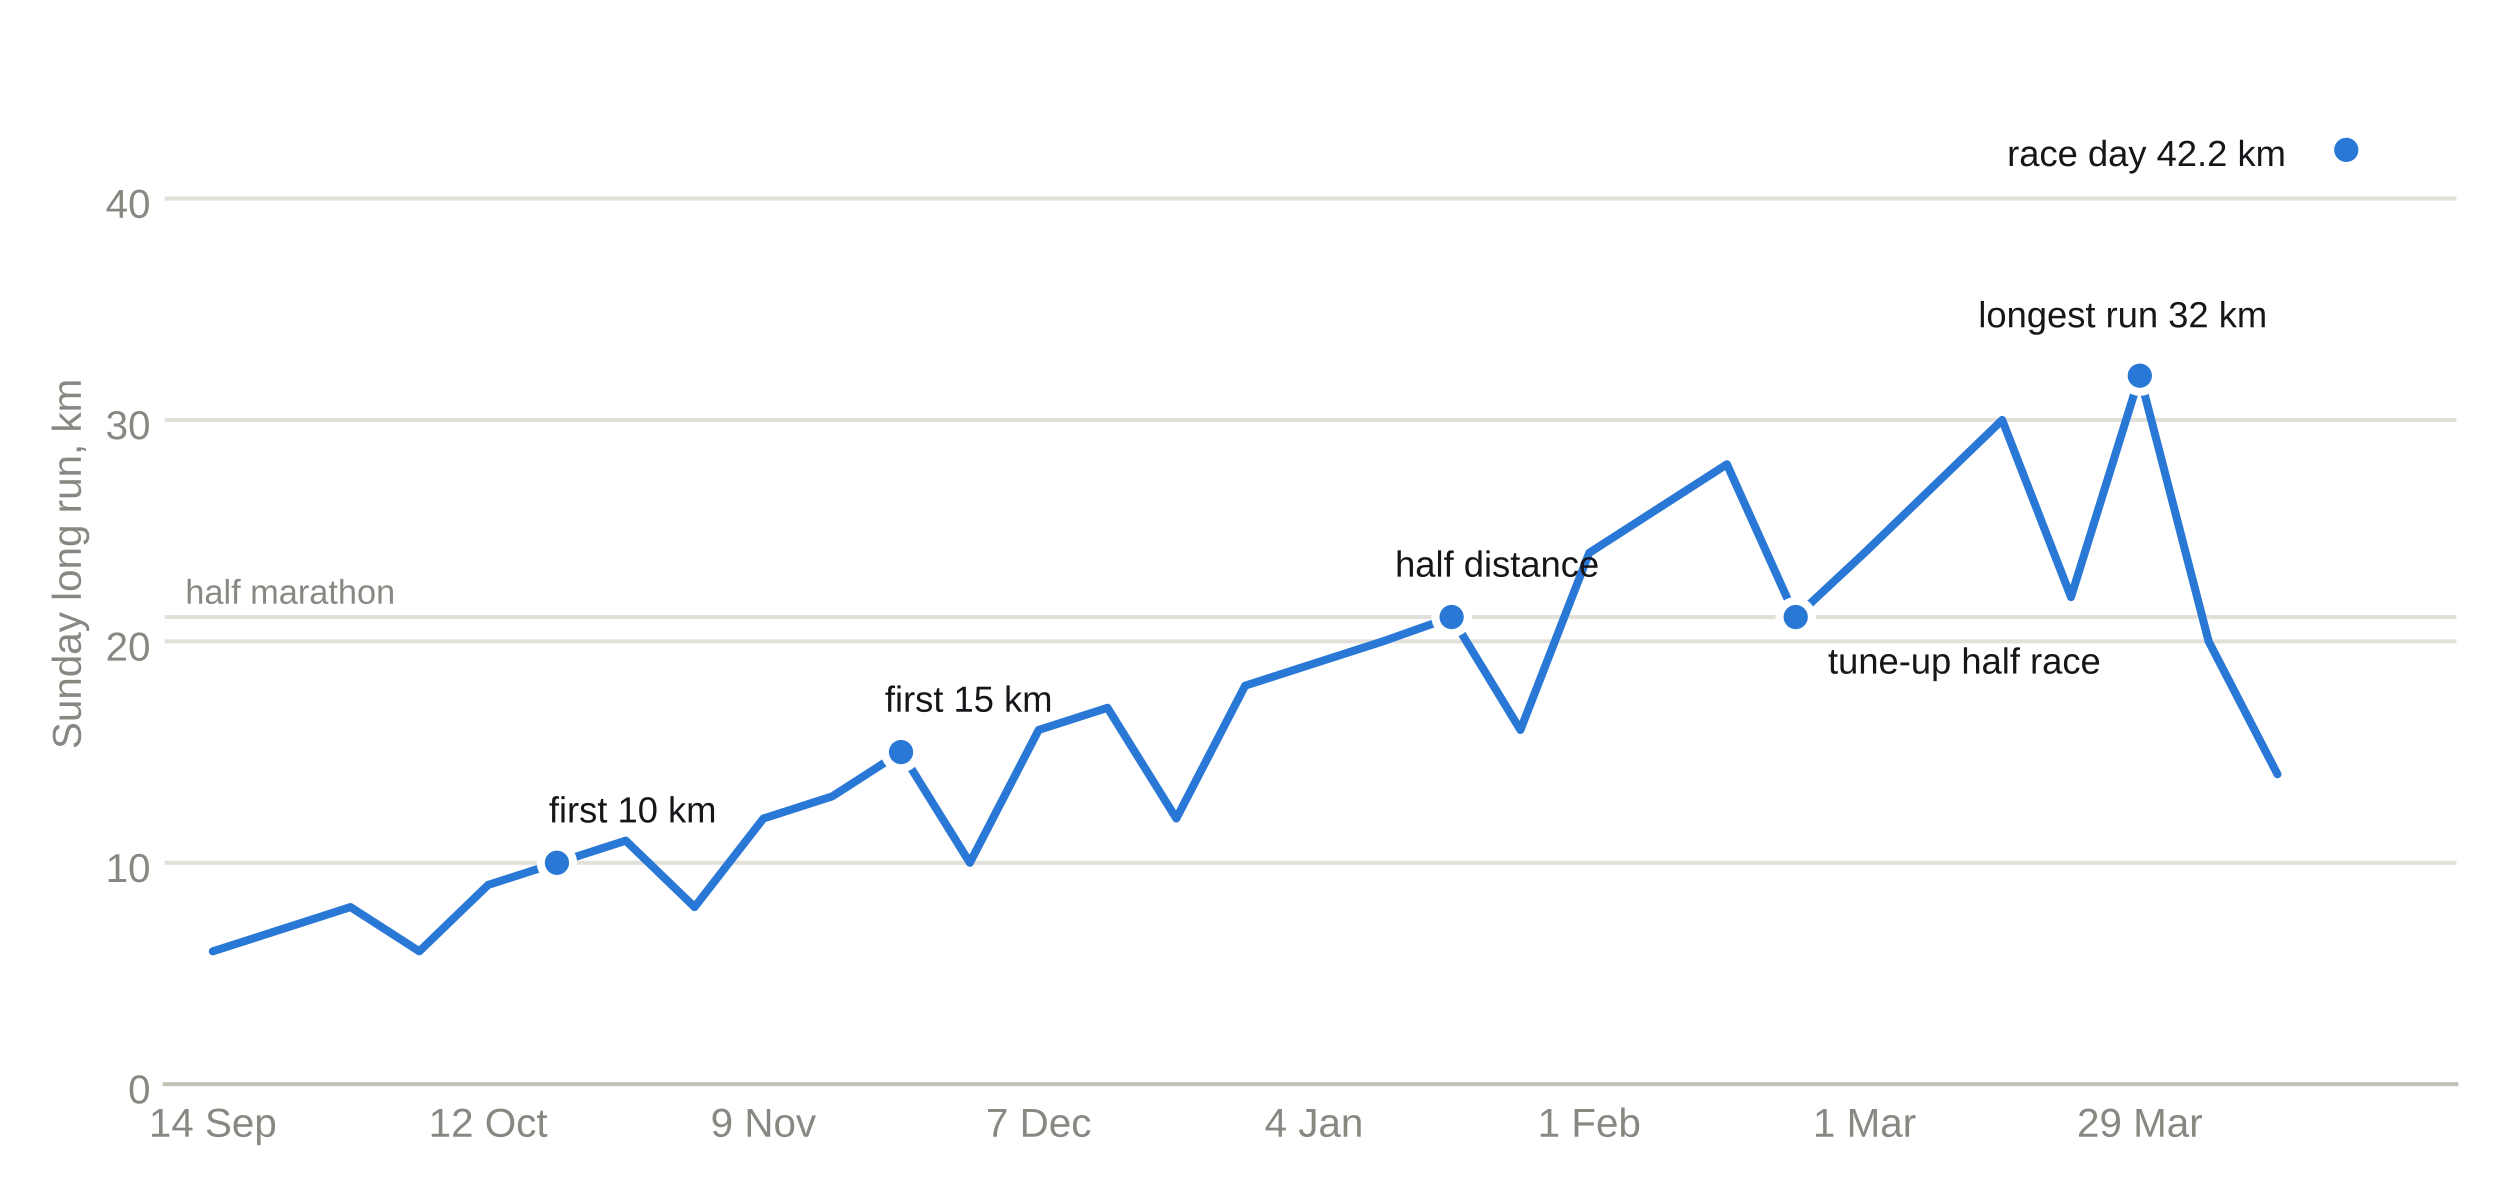
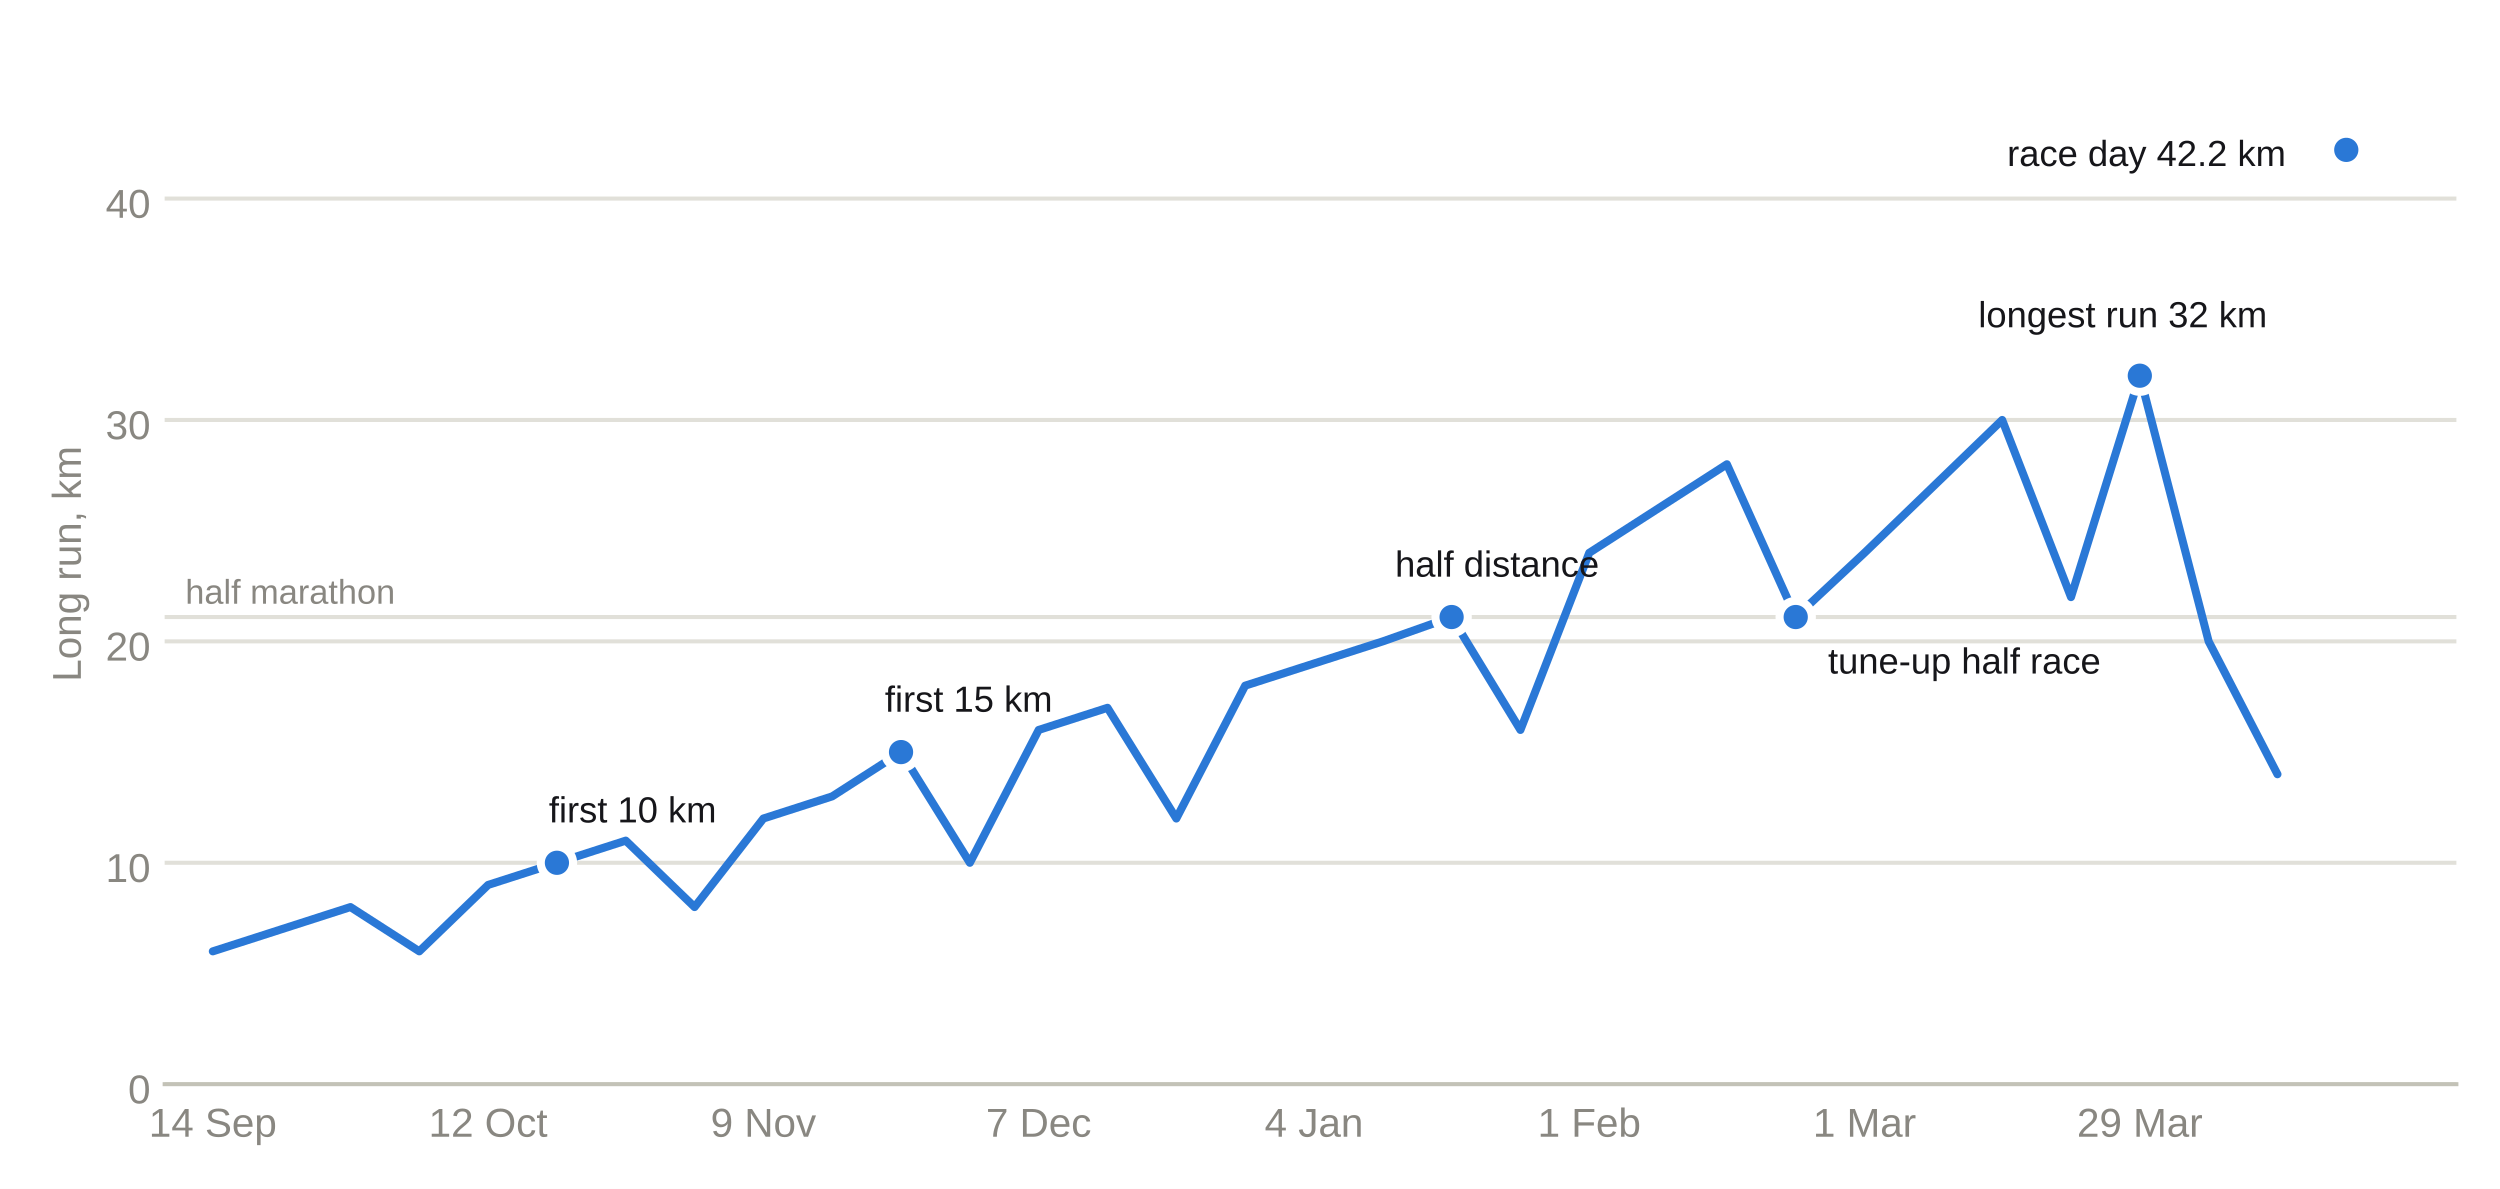
<svg xmlns="http://www.w3.org/2000/svg" xmlns:xlink="http://www.w3.org/1999/xlink" width="619.2pt" height="294.48pt" viewBox="0 0 619.2 294.48" version="1.1">
  <defs>
    <style type="text/css">*{stroke-linejoin: round; stroke-linecap: butt}</style>
  </defs>
  <g id="figure_1">
    <g id="patch_1">
      <path d="M 0 294.48  L 619.2 294.48  L 619.2 0  L 0 0  z " style="fill: #ffffff" />
    </g>
    <g id="axes_1">
      <g id="patch_2">
        <path d="M 40.78 268.53  L 608.4 268.53  L 608.4 10.8  L 40.78 10.8  z " style="fill: #ffffff" />
      </g>
      <g id="matplotlib.axis_1">
        <g id="xtick_1">
          <g id="line2d_1" />
          <g id="text_1">
            <text style="font-size: 10px; font-family: 'Helvetica Neue', 'Arial', 'DejaVu Sans', 'Bitstream Vera Sans', 'Computer Modern Sans Serif', 'Lucida Grande', 'Verdana', 'Geneva', 'Lucid', 'Helvetica', 'Avant Garde', sans-serif; text-anchor: middle; fill: #898781" x="52.712" y="281.55" transform="rotate(-0 52.71195 281.55)">14 Sep</text>
          </g>
        </g>
        <g id="xtick_2">
          <g id="line2d_2" />
          <g id="text_2">
            <text style="font-size: 10px; font-family: 'Helvetica Neue', 'Arial', 'DejaVu Sans', 'Bitstream Vera Sans', 'Computer Modern Sans Serif', 'Lucida Grande', 'Verdana', 'Geneva', 'Lucid', 'Helvetica', 'Avant Garde', sans-serif; text-anchor: middle; fill: #898781" x="120.895" y="281.55" transform="rotate(-0 120.8945 281.55)">12 Oct</text>
          </g>
        </g>
        <g id="xtick_3">
          <g id="line2d_3" />
          <g id="text_3">
            <text style="font-size: 10px; font-family: 'Helvetica Neue', 'Arial', 'DejaVu Sans', 'Bitstream Vera Sans', 'Computer Modern Sans Serif', 'Lucida Grande', 'Verdana', 'Geneva', 'Lucid', 'Helvetica', 'Avant Garde', sans-serif; text-anchor: middle; fill: #898781" x="189.077" y="281.55" transform="rotate(-0 189.0771 281.55)">9 Nov</text>
          </g>
        </g>
        <g id="xtick_4">
          <g id="line2d_4" />
          <g id="text_4">
            <text style="font-size: 10px; font-family: 'Helvetica Neue', 'Arial', 'DejaVu Sans', 'Bitstream Vera Sans', 'Computer Modern Sans Serif', 'Lucida Grande', 'Verdana', 'Geneva', 'Lucid', 'Helvetica', 'Avant Garde', sans-serif; text-anchor: middle; fill: #898781" x="257.26" y="281.55" transform="rotate(-0 257.2597 281.55)">7 Dec</text>
          </g>
        </g>
        <g id="xtick_5">
          <g id="line2d_5" />
          <g id="text_5">
            <text style="font-size: 10px; font-family: 'Helvetica Neue', 'Arial', 'DejaVu Sans', 'Bitstream Vera Sans', 'Computer Modern Sans Serif', 'Lucida Grande', 'Verdana', 'Geneva', 'Lucid', 'Helvetica', 'Avant Garde', sans-serif; text-anchor: middle; fill: #898781" x="325.442" y="281.55" transform="rotate(-0 325.4423 281.55)">4 Jan</text>
          </g>
        </g>
        <g id="xtick_6">
          <g id="line2d_6" />
          <g id="text_6">
            <text style="font-size: 10px; font-family: 'Helvetica Neue', 'Arial', 'DejaVu Sans', 'Bitstream Vera Sans', 'Computer Modern Sans Serif', 'Lucida Grande', 'Verdana', 'Geneva', 'Lucid', 'Helvetica', 'Avant Garde', sans-serif; text-anchor: middle; fill: #898781" x="393.625" y="281.55" transform="rotate(-0 393.6249 281.55)">1 Feb</text>
          </g>
        </g>
        <g id="xtick_7">
          <g id="line2d_7" />
          <g id="text_7">
            <text style="font-size: 10px; font-family: 'Helvetica Neue', 'Arial', 'DejaVu Sans', 'Bitstream Vera Sans', 'Computer Modern Sans Serif', 'Lucida Grande', 'Verdana', 'Geneva', 'Lucid', 'Helvetica', 'Avant Garde', sans-serif; text-anchor: middle; fill: #898781" x="461.807" y="281.55" transform="rotate(-0 461.8074 281.55)">1 Mar</text>
          </g>
        </g>
        <g id="xtick_8">
          <g id="line2d_8" />
          <g id="text_8">
            <text style="font-size: 10px; font-family: 'Helvetica Neue', 'Arial', 'DejaVu Sans', 'Bitstream Vera Sans', 'Computer Modern Sans Serif', 'Lucida Grande', 'Verdana', 'Geneva', 'Lucid', 'Helvetica', 'Avant Garde', sans-serif; text-anchor: middle; fill: #898781" x="529.99" y="281.55" transform="rotate(-0 529.99 281.55)">29 Mar</text>
          </g>
        </g>
      </g>
      <g id="matplotlib.axis_2">
        <g id="ytick_1">
          <g id="line2d_9">
-             <path d="M 40.78 268.53  L 608.4 268.53  " clip-path="url(#p79c1cf4b81)" style="fill: none; stroke: #e1e0d9; stroke-linecap: square" />
+             <path d="M 40.78 268.53  L 608.4 268.53  " clip-path="url(#p8382413f53)" style="fill: none; stroke: #e1e0d9; stroke-linecap: square" />
          </g>
          <g id="line2d_10" />
          <g id="text_9">
            <text style="font-size: 10px; font-family: 'Helvetica Neue', 'Arial', 'DejaVu Sans', 'Bitstream Vera Sans', 'Computer Modern Sans Serif', 'Lucida Grande', 'Verdana', 'Geneva', 'Lucid', 'Helvetica', 'Avant Garde', sans-serif; text-anchor: end; fill: #898781" x="37.28" y="273.29" transform="rotate(-0 37.28 273.29)">0</text>
          </g>
        </g>
        <g id="ytick_2">
          <g id="line2d_11">
-             <path d="M 40.78 213.694  L 608.4 213.694  " clip-path="url(#p79c1cf4b81)" style="fill: none; stroke: #e1e0d9; stroke-linecap: square" />
+             <path d="M 40.78 213.694  L 608.4 213.694  " clip-path="url(#p8382413f53)" style="fill: none; stroke: #e1e0d9; stroke-linecap: square" />
          </g>
          <g id="line2d_12" />
          <g id="text_10">
            <text style="font-size: 10px; font-family: 'Helvetica Neue', 'Arial', 'DejaVu Sans', 'Bitstream Vera Sans', 'Computer Modern Sans Serif', 'Lucida Grande', 'Verdana', 'Geneva', 'Lucid', 'Helvetica', 'Avant Garde', sans-serif; text-anchor: end; fill: #898781" x="37.28" y="218.454" transform="rotate(-0 37.28 218.4538)">10</text>
          </g>
        </g>
        <g id="ytick_3">
          <g id="line2d_13">
-             <path d="M 40.78 158.858  L 608.4 158.858  " clip-path="url(#p79c1cf4b81)" style="fill: none; stroke: #e1e0d9; stroke-linecap: square" />
+             <path d="M 40.78 158.858  L 608.4 158.858  " clip-path="url(#p8382413f53)" style="fill: none; stroke: #e1e0d9; stroke-linecap: square" />
          </g>
          <g id="line2d_14" />
          <g id="text_11">
            <text style="font-size: 10px; font-family: 'Helvetica Neue', 'Arial', 'DejaVu Sans', 'Bitstream Vera Sans', 'Computer Modern Sans Serif', 'Lucida Grande', 'Verdana', 'Geneva', 'Lucid', 'Helvetica', 'Avant Garde', sans-serif; text-anchor: end; fill: #898781" x="37.28" y="163.618" transform="rotate(-0 37.28 163.6177)">20</text>
          </g>
        </g>
        <g id="ytick_4">
          <g id="line2d_15">
-             <path d="M 40.78 104.021  L 608.4 104.021  " clip-path="url(#p79c1cf4b81)" style="fill: none; stroke: #e1e0d9; stroke-linecap: square" />
+             <path d="M 40.78 104.021  L 608.4 104.021  " clip-path="url(#p8382413f53)" style="fill: none; stroke: #e1e0d9; stroke-linecap: square" />
          </g>
          <g id="line2d_16" />
          <g id="text_12">
            <text style="font-size: 10px; font-family: 'Helvetica Neue', 'Arial', 'DejaVu Sans', 'Bitstream Vera Sans', 'Computer Modern Sans Serif', 'Lucida Grande', 'Verdana', 'Geneva', 'Lucid', 'Helvetica', 'Avant Garde', sans-serif; text-anchor: end; fill: #898781" x="37.28" y="108.781" transform="rotate(-0 37.28 108.7815)">30</text>
          </g>
        </g>
        <g id="ytick_5">
          <g id="line2d_17">
-             <path d="M 40.78 49.185  L 608.4 49.185  " clip-path="url(#p79c1cf4b81)" style="fill: none; stroke: #e1e0d9; stroke-linecap: square" />
+             <path d="M 40.78 49.185  L 608.4 49.185  " clip-path="url(#p8382413f53)" style="fill: none; stroke: #e1e0d9; stroke-linecap: square" />
          </g>
          <g id="line2d_18" />
          <g id="text_13">
            <text style="font-size: 10px; font-family: 'Helvetica Neue', 'Arial', 'DejaVu Sans', 'Bitstream Vera Sans', 'Computer Modern Sans Serif', 'Lucida Grande', 'Verdana', 'Geneva', 'Lucid', 'Helvetica', 'Avant Garde', sans-serif; text-anchor: end; fill: #898781" x="37.28" y="53.945" transform="rotate(-0 37.28 53.94532)">40</text>
          </g>
        </g>
        <g id="text_14">
-           <text style="font-size: 10px; font-family: 'Helvetica Neue', 'Arial', 'DejaVu Sans', 'Bitstream Vera Sans', 'Computer Modern Sans Serif', 'Lucida Grande', 'Verdana', 'Geneva', 'Lucid', 'Helvetica', 'Avant Garde', sans-serif; text-anchor: middle; fill: #898781" x="20.031" y="139.665" transform="rotate(-90 20.03125 139.665)">Sunday long run, km</text>
+           <text style="font-size: 10px; font-family: 'Helvetica Neue', 'Arial', 'DejaVu Sans', 'Bitstream Vera Sans', 'Computer Modern Sans Serif', 'Lucida Grande', 'Verdana', 'Geneva', 'Lucid', 'Helvetica', 'Avant Garde', sans-serif; text-anchor: middle; fill: #898781" x="20.031" y="139.665" transform="rotate(-90 20.03125 139.665)">Long run, km</text>
        </g>
      </g>
      <g id="line2d_19">
-         <path d="M 40.78 152.826  L 608.4 152.826  " clip-path="url(#p79c1cf4b81)" style="fill: none; stroke: #e1e0d9; stroke-linecap: square" />
+         <path d="M 40.78 152.826  L 608.4 152.826  " clip-path="url(#p8382413f53)" style="fill: none; stroke: #e1e0d9; stroke-linecap: square" />
      </g>
      <g id="patch_3">
        <path d="M 40.78 268.53  L 608.4 268.53  " style="fill: none; stroke: #c3c2b7; stroke-linejoin: miter; stroke-linecap: square" />
      </g>
      <g id="line2d_20">
-         <path d="M 52.712 235.628  L 69.758 230.145  L 86.803 224.661  L 103.849 235.628  L 120.895 219.177  L 137.94 213.694  L 154.986 208.21  L 172.031 224.661  L 189.077 202.727  L 206.123 197.243  L 223.168 186.276  L 240.214 213.694  L 257.26 180.792  L 274.305 175.309  L 291.351 202.727  L 308.397 169.825  L 325.442 164.341  L 342.488 158.858  L 359.534 152.826  L 376.579 180.792  L 393.625 136.923  L 410.671 125.956  L 427.716 114.989  L 444.762 152.826  L 461.807 136.923  L 478.853 120.472  L 495.899 104.021  L 512.944 147.89  L 529.99 93.054  L 547.036 158.858  L 564.081 191.759  " clip-path="url(#p79c1cf4b81)" style="fill: none; stroke: #2a78d6; stroke-width: 2; stroke-linecap: round" />
+         <path d="M 52.712 235.628  L 69.758 230.145  L 86.803 224.661  L 103.849 235.628  L 120.895 219.177  L 137.94 213.694  L 154.986 208.21  L 172.031 224.661  L 189.077 202.727  L 206.123 197.243  L 223.168 186.276  L 240.214 213.694  L 257.26 180.792  L 274.305 175.309  L 291.351 202.727  L 308.397 169.825  L 325.442 164.341  L 342.488 158.858  L 359.534 152.826  L 376.579 180.792  L 393.625 136.923  L 410.671 125.956  L 427.716 114.989  L 444.762 152.826  L 461.807 136.923  L 478.853 120.472  L 495.899 104.021  L 512.944 147.89  L 529.99 93.054  L 547.036 158.858  L 564.081 191.759  " clip-path="url(#p8382413f53)" style="fill: none; stroke: #2a78d6; stroke-width: 2; stroke-linecap: round" />
      </g>
      <g id="text_15">
        <text style="font-size: 8.5px; font-family: 'Helvetica Neue', 'Arial', 'DejaVu Sans', 'Bitstream Vera Sans', 'Computer Modern Sans Serif', 'Lucida Grande', 'Verdana', 'Geneva', 'Lucid', 'Helvetica', 'Avant Garde', sans-serif; text-anchor: start; fill: #898781" x="45.894" y="149.536" transform="rotate(-0 45.89369 149.5355)">half marathon</text>
      </g>
      <g id="line2d_21">
        <defs>
-           <path id="m9aa2ef1626" d="M 0 4  C 1.061 4 2.078 3.579 2.828 2.828  C 3.579 2.078 4 1.061 4 0  C 4 -1.061 3.579 -2.078 2.828 -2.828  C 2.078 -3.579 1.061 -4 0 -4  C -1.061 -4 -2.078 -3.579 -2.828 -2.828  C -3.579 -2.078 -4 -1.061 -4 0  C -4 1.061 -3.579 2.078 -2.828 2.828  C -2.078 3.579 -1.061 4 0 4  z " style="stroke: #ffffff; stroke-width: 2" />
+           <path id="m37da671682" d="M 0 4  C 1.061 4 2.078 3.579 2.828 2.828  C 3.579 2.078 4 1.061 4 0  C 4 -1.061 3.579 -2.078 2.828 -2.828  C 2.078 -3.579 1.061 -4 0 -4  C -1.061 -4 -2.078 -3.579 -2.828 -2.828  C -3.579 -2.078 -4 -1.061 -4 0  C -4 1.061 -3.579 2.078 -2.828 2.828  C -2.078 3.579 -1.061 4 0 4  z " style="stroke: #ffffff; stroke-width: 2" />
        </defs>
-         <g clip-path="url(#p79c1cf4b81)">
-           <use xlink:href="#m9aa2ef1626" x="137.94" y="213.694" style="fill: #2a78d6; stroke: #ffffff; stroke-width: 2" />
+         <g clip-path="url(#p8382413f53)">
+           <use xlink:href="#m37da671682" x="137.94" y="213.694" style="fill: #2a78d6; stroke: #ffffff; stroke-width: 2" />
        </g>
      </g>
      <g id="line2d_22">
-         <g clip-path="url(#p79c1cf4b81)">
-           <use xlink:href="#m9aa2ef1626" x="223.168" y="186.276" style="fill: #2a78d6; stroke: #ffffff; stroke-width: 2" />
+         <g clip-path="url(#p8382413f53)">
+           <use xlink:href="#m37da671682" x="223.168" y="186.276" style="fill: #2a78d6; stroke: #ffffff; stroke-width: 2" />
        </g>
      </g>
      <g id="line2d_23">
-         <g clip-path="url(#p79c1cf4b81)">
-           <use xlink:href="#m9aa2ef1626" x="359.534" y="152.826" style="fill: #2a78d6; stroke: #ffffff; stroke-width: 2" />
+         <g clip-path="url(#p8382413f53)">
+           <use xlink:href="#m37da671682" x="359.534" y="152.826" style="fill: #2a78d6; stroke: #ffffff; stroke-width: 2" />
        </g>
      </g>
      <g id="line2d_24">
-         <g clip-path="url(#p79c1cf4b81)">
-           <use xlink:href="#m9aa2ef1626" x="444.762" y="152.826" style="fill: #2a78d6; stroke: #ffffff; stroke-width: 2" />
+         <g clip-path="url(#p8382413f53)">
+           <use xlink:href="#m37da671682" x="444.762" y="152.826" style="fill: #2a78d6; stroke: #ffffff; stroke-width: 2" />
        </g>
      </g>
      <g id="line2d_25">
-         <g clip-path="url(#p79c1cf4b81)">
-           <use xlink:href="#m9aa2ef1626" x="529.99" y="93.054" style="fill: #2a78d6; stroke: #ffffff; stroke-width: 2" />
+         <g clip-path="url(#p8382413f53)">
+           <use xlink:href="#m37da671682" x="529.99" y="93.054" style="fill: #2a78d6; stroke: #ffffff; stroke-width: 2" />
        </g>
      </g>
      <g id="line2d_26">
-         <g clip-path="url(#p79c1cf4b81)">
-           <use xlink:href="#m9aa2ef1626" x="581.127" y="37.121" style="fill: #2a78d6; stroke: #ffffff; stroke-width: 2" />
+         <g clip-path="url(#p8382413f53)">
+           <use xlink:href="#m37da671682" x="581.127" y="37.121" style="fill: #2a78d6; stroke: #ffffff; stroke-width: 2" />
        </g>
      </g>
      <g id="text_16">
        <text style="font-size: 9px; font-family: 'Helvetica Neue', 'Arial', 'DejaVu Sans', 'Bitstream Vera Sans', 'Computer Modern Sans Serif', 'Lucida Grande', 'Verdana', 'Geneva', 'Lucid', 'Helvetica', 'Avant Garde', sans-serif; text-anchor: start; fill: #16161a" x="135.94" y="203.694" transform="rotate(-0 135.9402 203.6938)">first 10 km</text>
      </g>
      <g id="text_17">
        <text style="font-size: 9px; font-family: 'Helvetica Neue', 'Arial', 'DejaVu Sans', 'Bitstream Vera Sans', 'Computer Modern Sans Serif', 'Lucida Grande', 'Verdana', 'Geneva', 'Lucid', 'Helvetica', 'Avant Garde', sans-serif; text-anchor: start; fill: #16161a" x="219.168" y="176.276" transform="rotate(-0 219.1684 176.2757)">first 15 km</text>
      </g>
      <g id="text_18">
        <text style="font-size: 9px; font-family: 'Helvetica Neue', 'Arial', 'DejaVu Sans', 'Bitstream Vera Sans', 'Computer Modern Sans Serif', 'Lucida Grande', 'Verdana', 'Geneva', 'Lucid', 'Helvetica', 'Avant Garde', sans-serif; text-anchor: start; fill: #16161a" x="345.534" y="142.826" transform="rotate(-0 345.5336 142.8257)">half distance</text>
      </g>
      <g id="text_19">
        <text style="font-size: 9px; font-family: 'Helvetica Neue', 'Arial', 'DejaVu Sans', 'Bitstream Vera Sans', 'Computer Modern Sans Serif', 'Lucida Grande', 'Verdana', 'Geneva', 'Lucid', 'Helvetica', 'Avant Garde', sans-serif; text-anchor: start; fill: #16161a" x="452.762" y="166.826" transform="rotate(-0 452.7618 166.8257)">tune-up half race</text>
      </g>
      <g id="text_20">
        <text style="font-size: 9px; font-family: 'Helvetica Neue', 'Arial', 'DejaVu Sans', 'Bitstream Vera Sans', 'Computer Modern Sans Serif', 'Lucida Grande', 'Verdana', 'Geneva', 'Lucid', 'Helvetica', 'Avant Garde', sans-serif; text-anchor: start; fill: #16161a" x="489.99" y="81.054" transform="rotate(-0 489.99 81.05425)">longest run 32 km</text>
      </g>
      <g id="text_21">
        <text style="font-size: 9px; font-family: 'Helvetica Neue', 'Arial', 'DejaVu Sans', 'Bitstream Vera Sans', 'Computer Modern Sans Serif', 'Lucida Grande', 'Verdana', 'Geneva', 'Lucid', 'Helvetica', 'Avant Garde', sans-serif; text-anchor: start; fill: #16161a" x="497.127" y="41.121" transform="rotate(-0 497.127 41.12136)">race day 42.2 km</text>
      </g>
    </g>
  </g>
  <defs>
-     <clipPath id="p79c1cf4b81">
+     <clipPath id="p8382413f53">
      <rect x="40.78" y="10.8" width="567.62" height="257.73" />
    </clipPath>
  </defs>
</svg>
